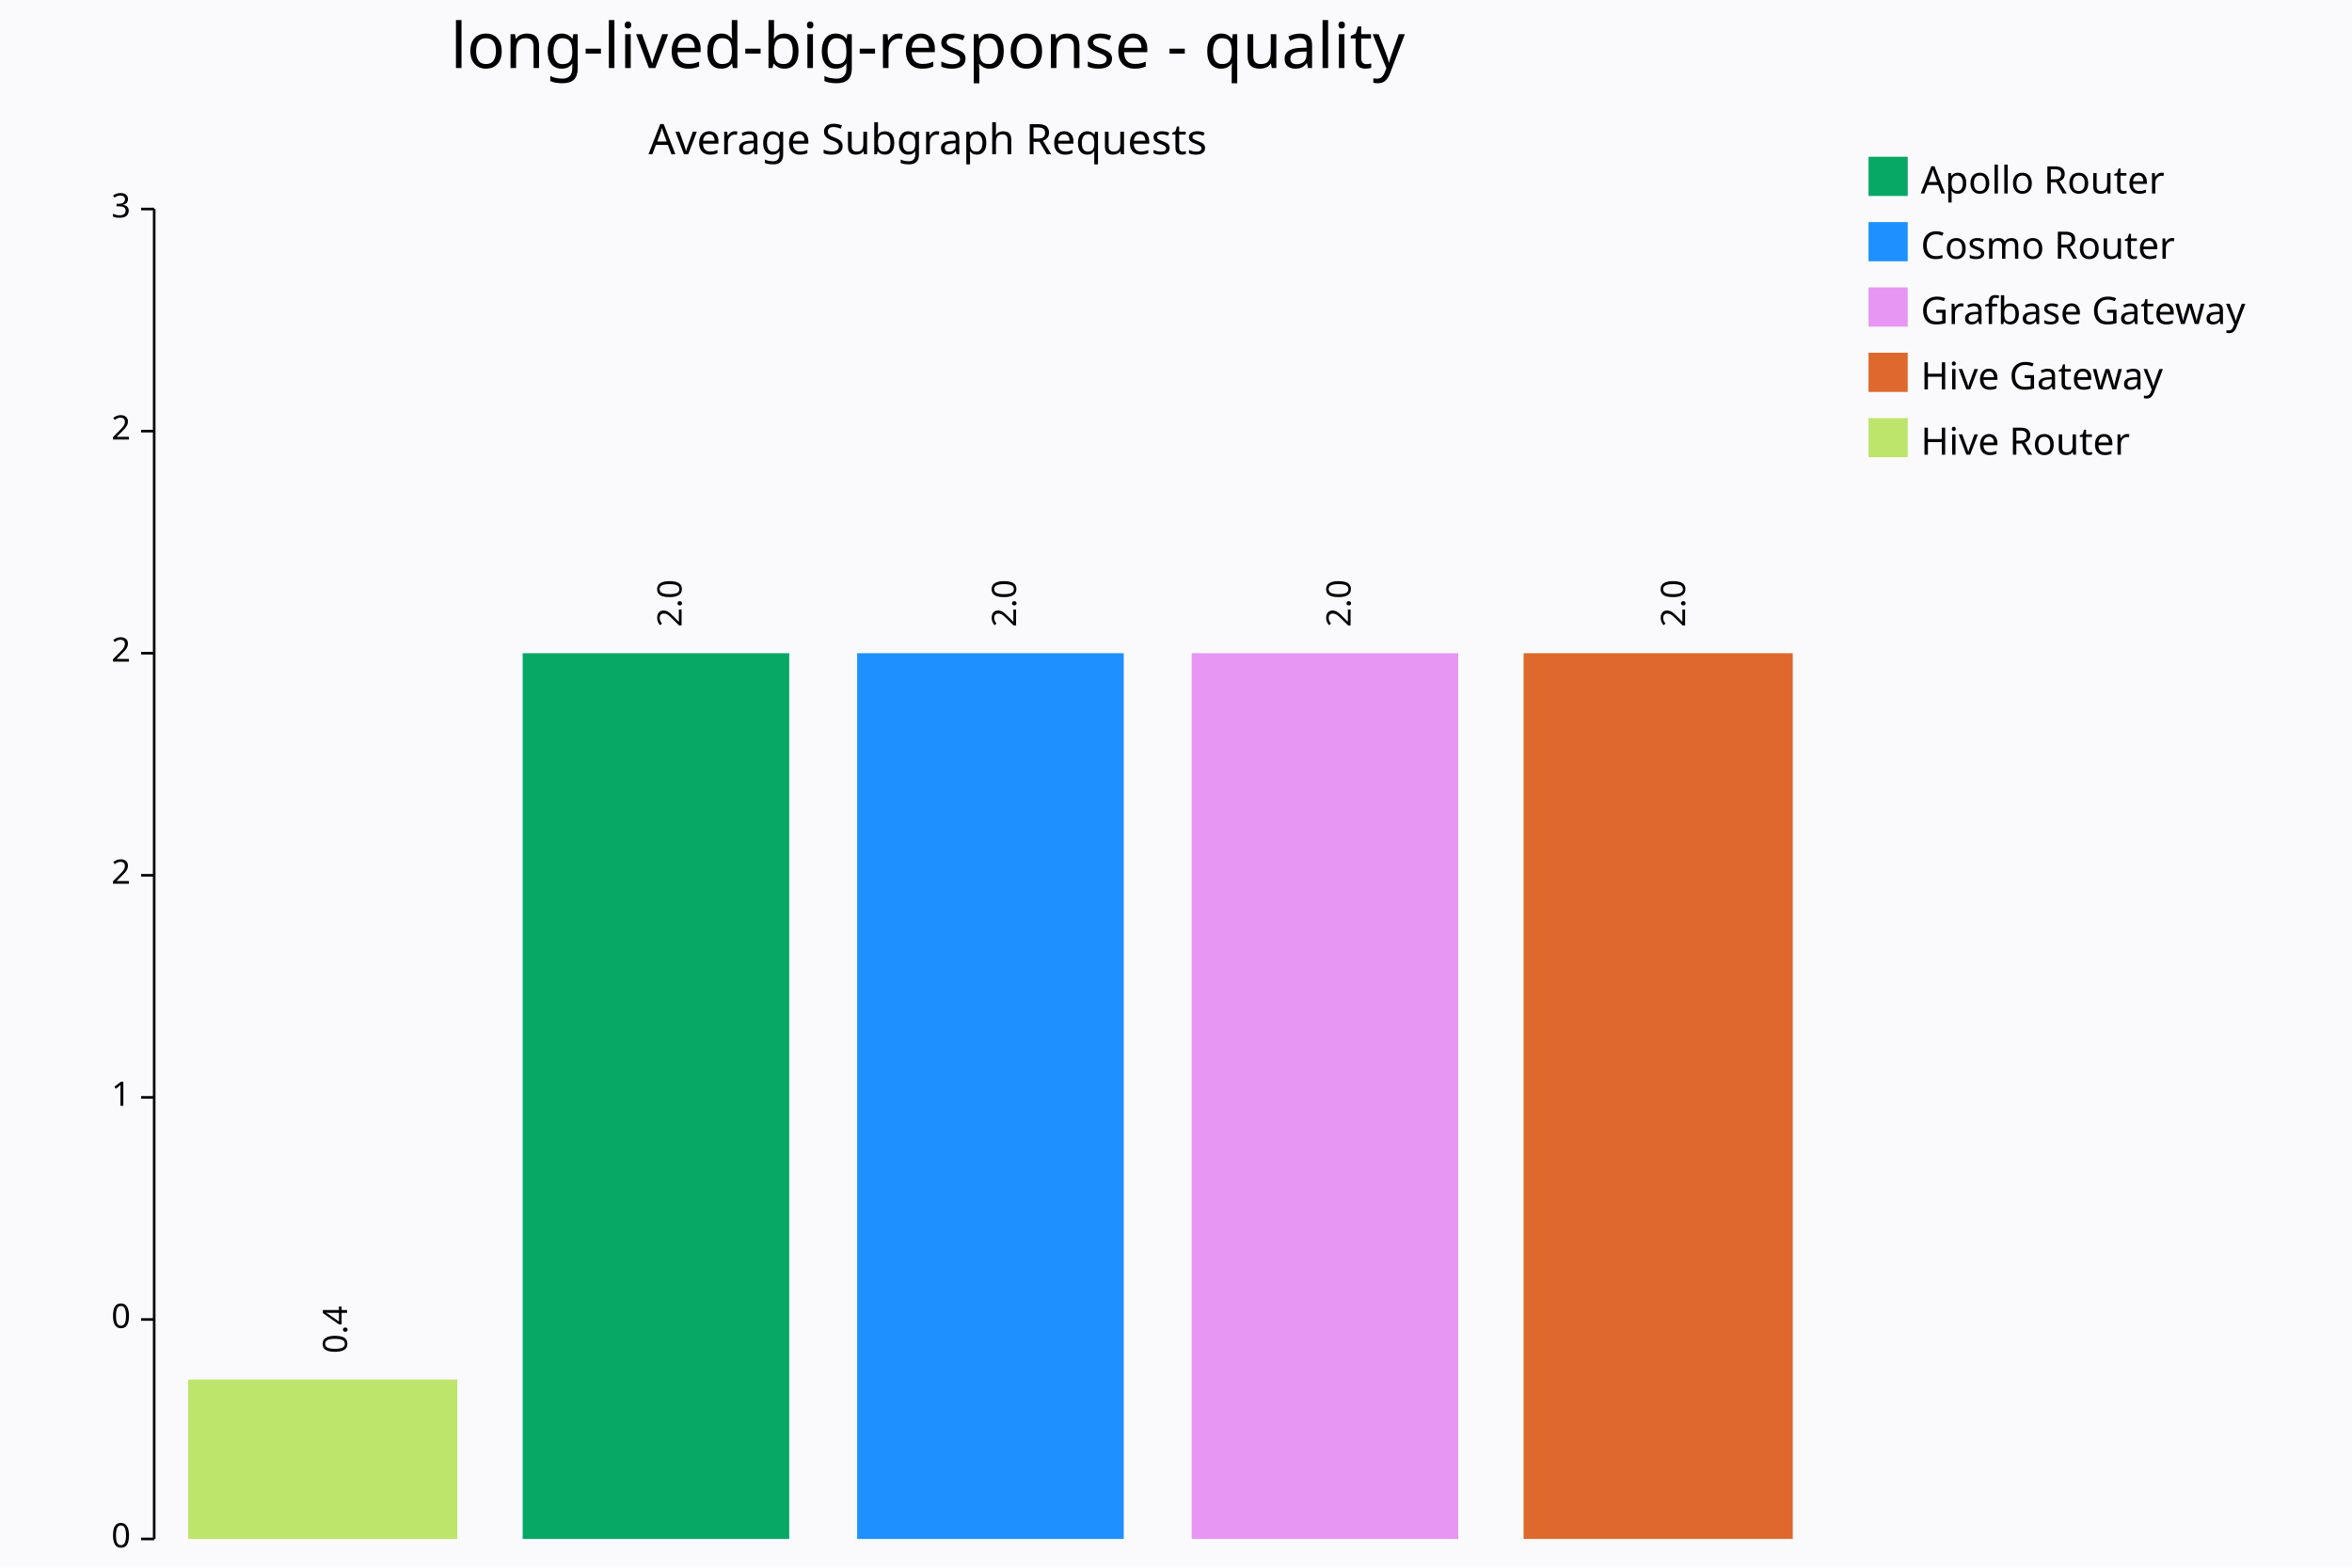
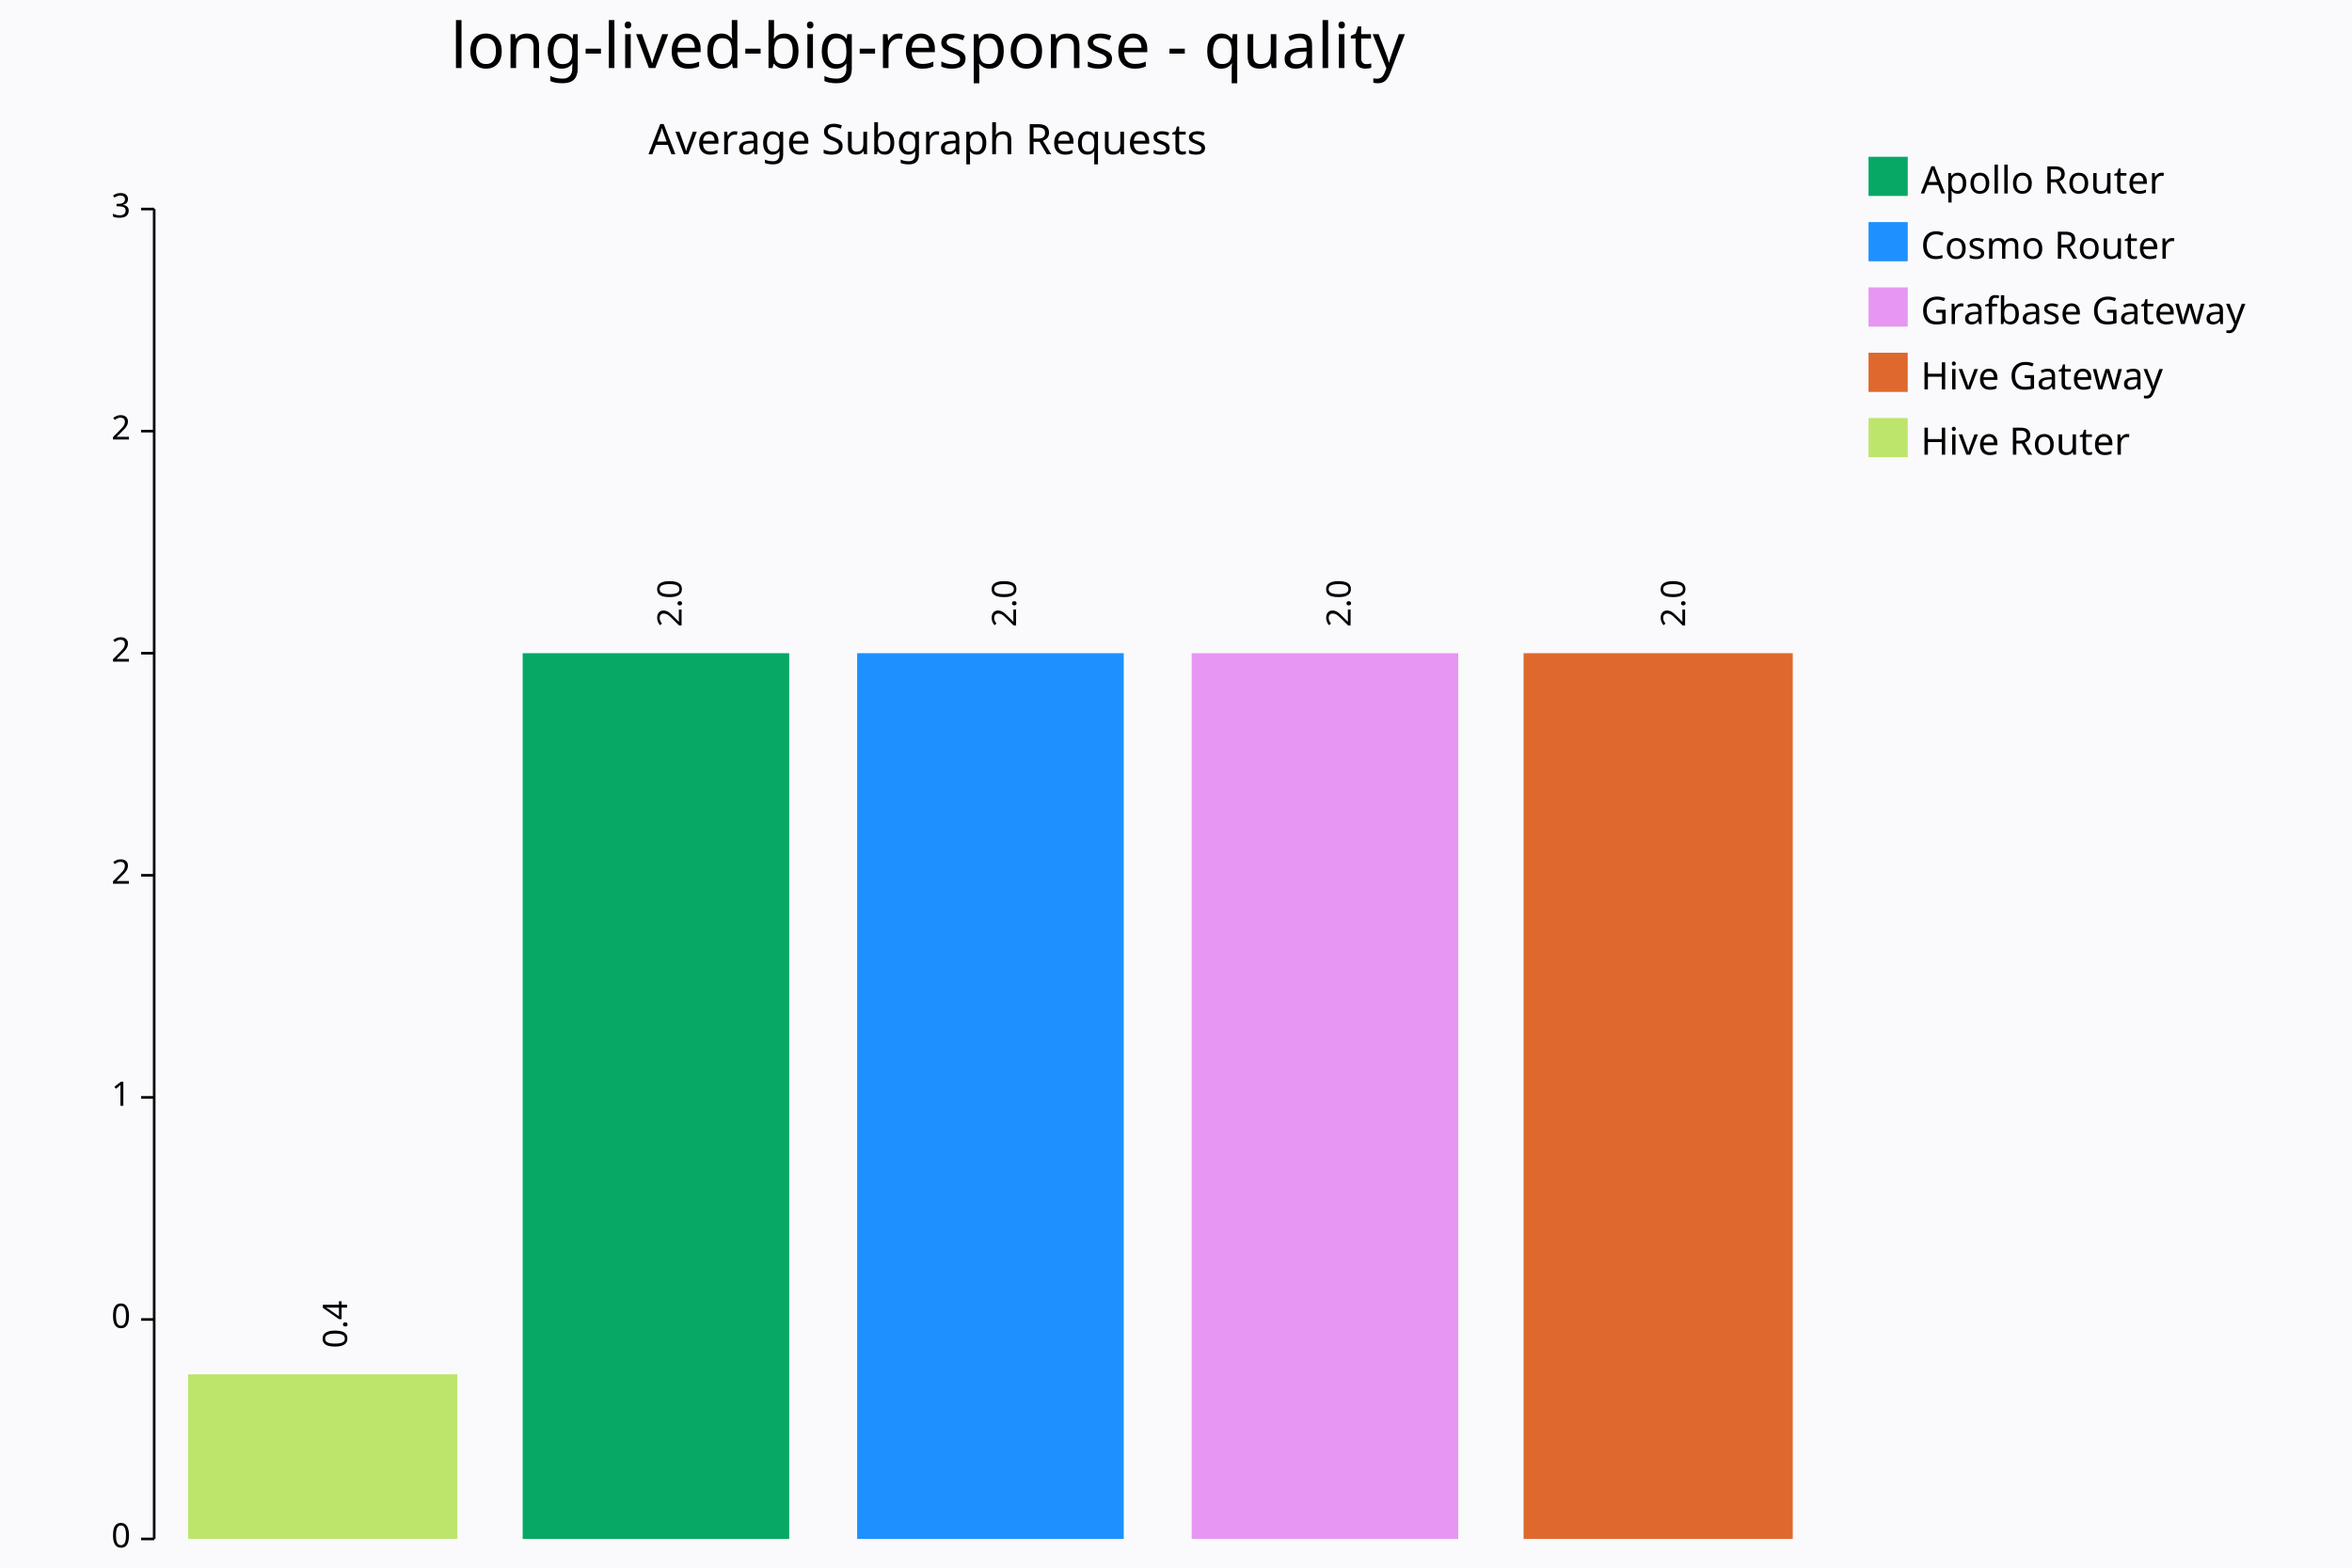
<svg xmlns="http://www.w3.org/2000/svg" width="900" height="600" viewBox="0 0 900 600">
  <rect x="0" y="0" width="900" height="600" opacity="1" fill="#FAFAFC" stroke="none" />
  <text x="355" y="20" dy="0.5ex" text-anchor="middle" font-family="sans-serif" font-size="24.194" opacity="1" fill="#000000">
long-lived-big-response - quality
</text>
  <text x="355" y="55" dy="0.5ex" text-anchor="middle" font-family="sans-serif" font-size="16.129" opacity="1" fill="#000000">
Average Subgraph Requests
</text>
  <polyline fill="none" opacity="1" stroke="#000000" stroke-width="1" points="59,80 59,589 " />
  <text x="50" y="589" dy="0.5ex" text-anchor="end" font-family="sans-serif" font-size="12.903" opacity="1" fill="#000000">
0
</text>
  <polyline fill="none" opacity="1" stroke="#000000" stroke-width="1" points="54,589 59,589 " />
  <text x="50" y="505" dy="0.5ex" text-anchor="end" font-family="sans-serif" font-size="12.903" opacity="1" fill="#000000">
0
</text>
  <polyline fill="none" opacity="1" stroke="#000000" stroke-width="1" points="54,505 59,505 " />
  <text x="50" y="420" dy="0.5ex" text-anchor="end" font-family="sans-serif" font-size="12.903" opacity="1" fill="#000000">
1
</text>
  <polyline fill="none" opacity="1" stroke="#000000" stroke-width="1" points="54,420 59,420 " />
  <text x="50" y="335" dy="0.5ex" text-anchor="end" font-family="sans-serif" font-size="12.903" opacity="1" fill="#000000">
2
</text>
  <polyline fill="none" opacity="1" stroke="#000000" stroke-width="1" points="54,335 59,335 " />
  <text x="50" y="250" dy="0.5ex" text-anchor="end" font-family="sans-serif" font-size="12.903" opacity="1" fill="#000000">
2
</text>
  <polyline fill="none" opacity="1" stroke="#000000" stroke-width="1" points="54,250 59,250 " />
  <text x="50" y="165" dy="0.5ex" text-anchor="end" font-family="sans-serif" font-size="12.903" opacity="1" fill="#000000">
2
</text>
  <polyline fill="none" opacity="1" stroke="#000000" stroke-width="1" points="54,165 59,165 " />
  <text x="50" y="80" dy="0.5ex" text-anchor="end" font-family="sans-serif" font-size="12.903" opacity="1" fill="#000000">
3
</text>
  <polyline fill="none" opacity="1" stroke="#000000" stroke-width="1" points="54,80 59,80 " />
-   <rect x="72" y="528" width="103" height="61" opacity="1" fill="#BDE56C" stroke="none" />
-   <text x="123" y="518" dy="0.76em" text-anchor="start" font-family="sans-serif" font-size="12.903" opacity="1" fill="#000000" transform="rotate(270, 123, 518)">
+   <rect x="72" y="526" width="103" height="63" opacity="1" fill="#BDE56C" stroke="none" />
+   <text x="123" y="516" dy="0.76em" text-anchor="start" font-family="sans-serif" font-size="12.903" opacity="1" fill="#000000" transform="rotate(270, 123, 516)">
0.4
</text>
  <rect x="200" y="250" width="102" height="339" opacity="1" fill="#07A865" stroke="none" />
  <text x="251" y="240" dy="0.76em" text-anchor="start" font-family="sans-serif" font-size="12.903" opacity="1" fill="#000000" transform="rotate(270, 251, 240)">
2.0
</text>
  <rect x="328" y="250" width="102" height="339" opacity="1" fill="#1E90FF" stroke="none" />
  <text x="379" y="240" dy="0.76em" text-anchor="start" font-family="sans-serif" font-size="12.903" opacity="1" fill="#000000" transform="rotate(270, 379, 240)">
2.0
</text>
  <rect x="456" y="250" width="102" height="339" opacity="1" fill="#E796F3" stroke="none" />
  <text x="507" y="240" dy="0.76em" text-anchor="start" font-family="sans-serif" font-size="12.903" opacity="1" fill="#000000" transform="rotate(270, 507, 240)">
2.0
</text>
  <rect x="583" y="250" width="103" height="339" opacity="1" fill="#DF682D" stroke="none" />
  <text x="635" y="240" dy="0.76em" text-anchor="start" font-family="sans-serif" font-size="12.903" opacity="1" fill="#000000" transform="rotate(270, 635, 240)">
2.0
</text>
  <rect x="715" y="60" width="15" height="15" opacity="1" fill="#07A865" stroke="none" />
  <text x="735" y="63" dy="0.76em" text-anchor="start" font-family="sans-serif" font-size="14.516" opacity="1" fill="#000000">
Apollo Router
</text>
  <rect x="715" y="85" width="15" height="15" opacity="1" fill="#1E90FF" stroke="none" />
  <text x="735" y="88" dy="0.76em" text-anchor="start" font-family="sans-serif" font-size="14.516" opacity="1" fill="#000000">
Cosmo Router
</text>
  <rect x="715" y="110" width="15" height="15" opacity="1" fill="#E796F3" stroke="none" />
  <text x="735" y="113" dy="0.76em" text-anchor="start" font-family="sans-serif" font-size="14.516" opacity="1" fill="#000000">
Grafbase Gateway
</text>
  <rect x="715" y="135" width="15" height="15" opacity="1" fill="#DF682D" stroke="none" />
  <text x="735" y="138" dy="0.76em" text-anchor="start" font-family="sans-serif" font-size="14.516" opacity="1" fill="#000000">
Hive Gateway
</text>
  <rect x="715" y="160" width="15" height="15" opacity="1" fill="#BDE56C" stroke="none" />
  <text x="735" y="163" dy="0.76em" text-anchor="start" font-family="sans-serif" font-size="14.516" opacity="1" fill="#000000">
Hive Router
</text>
</svg>
